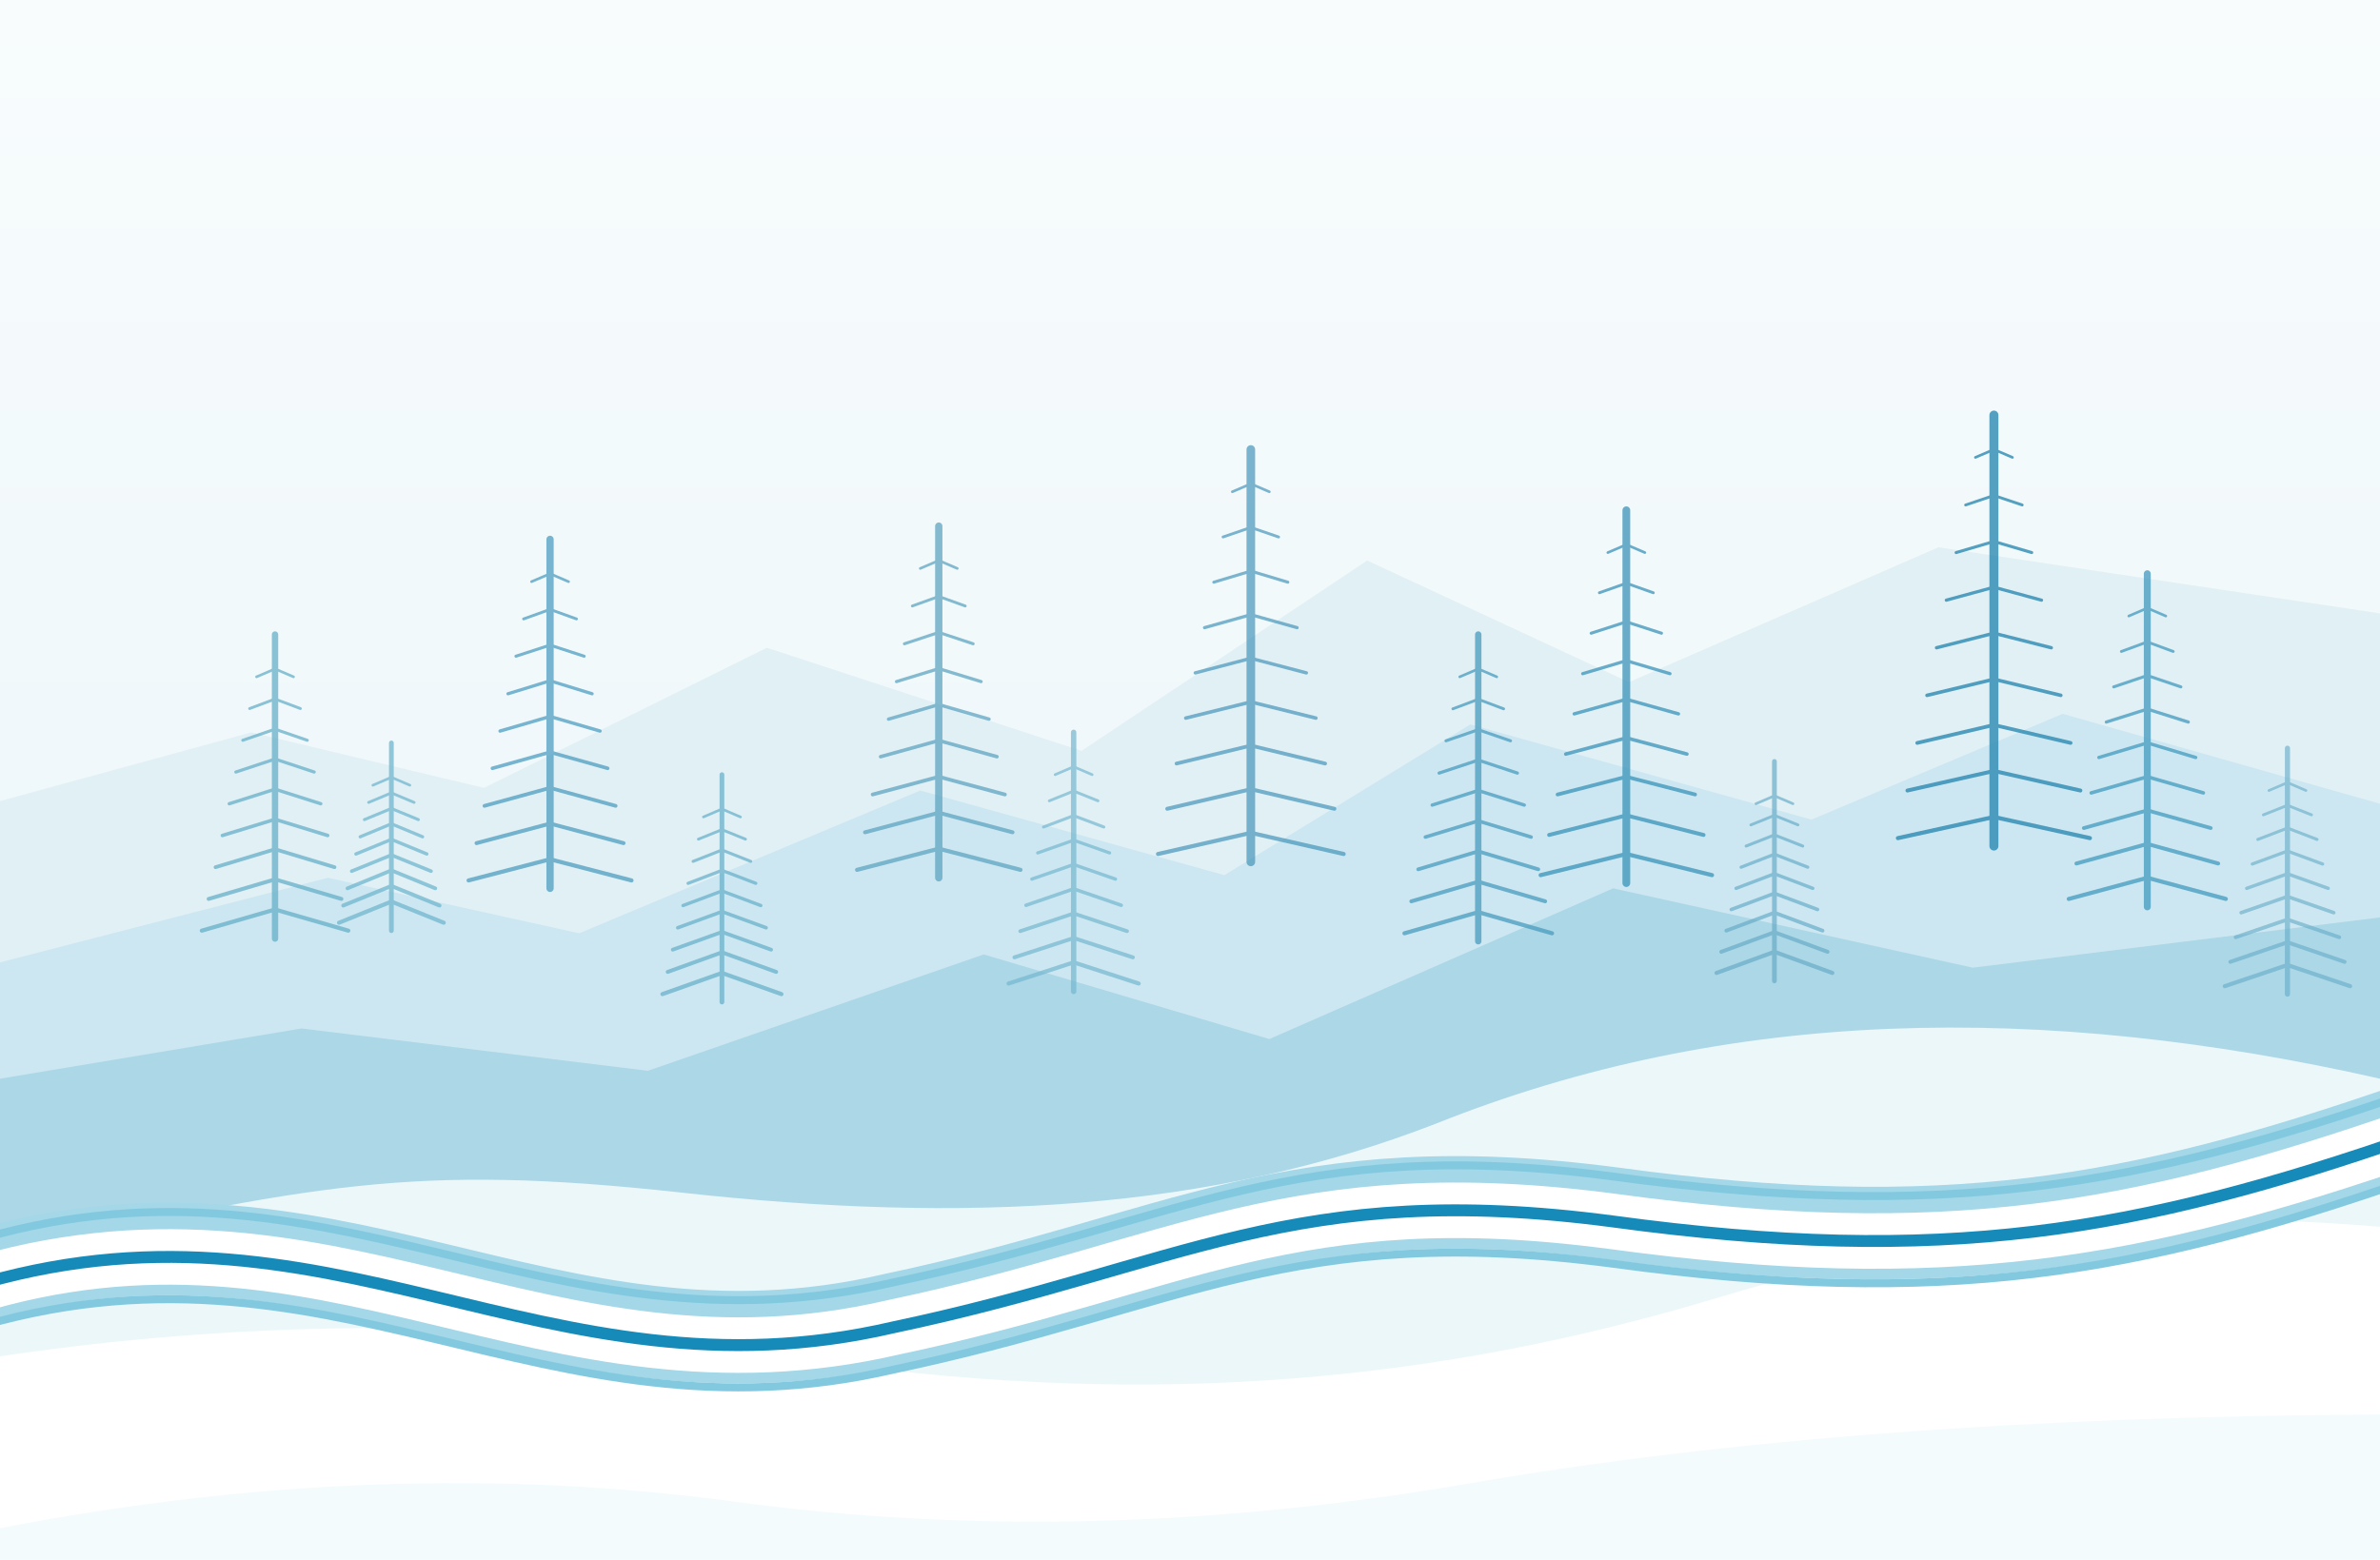
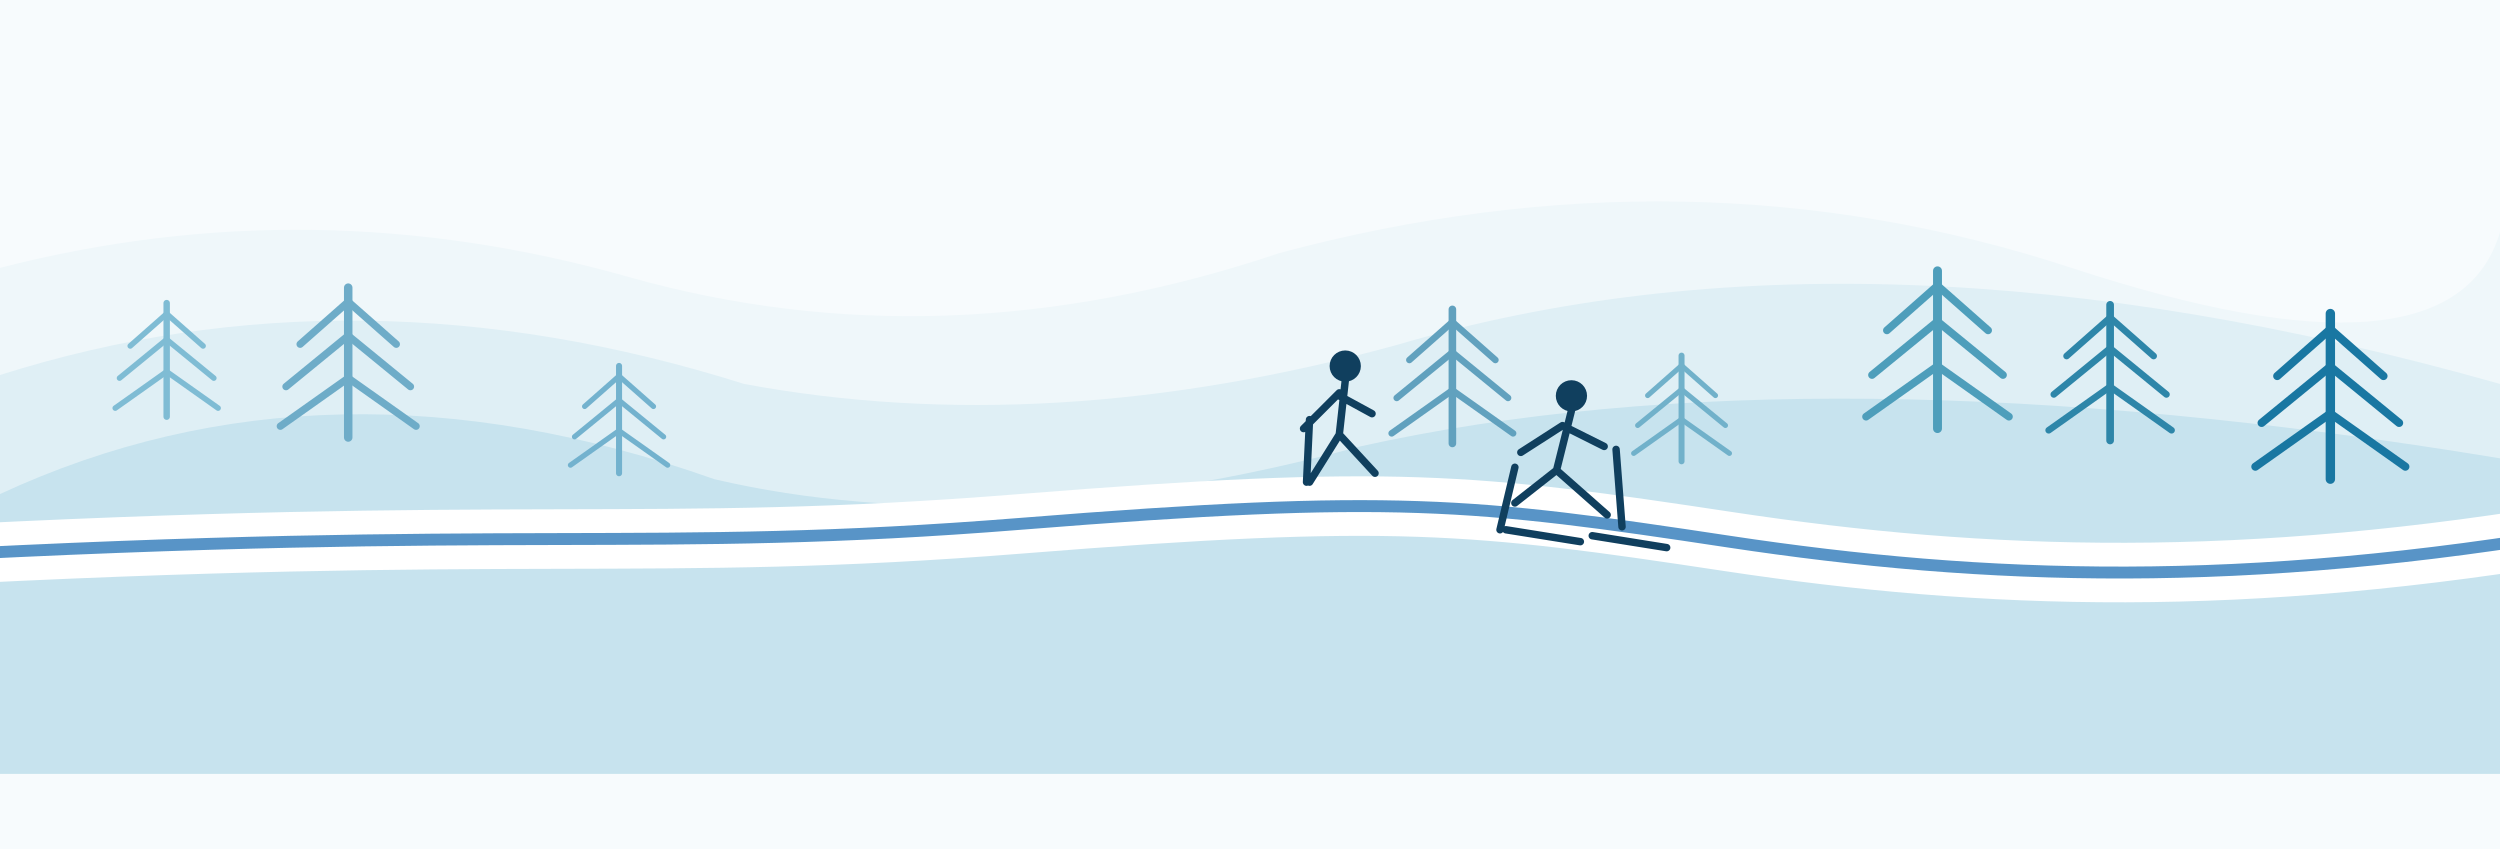
- <svg xmlns="http://www.w3.org/2000/svg" viewBox="0 0 900 590" role="img" aria-labelledby="title desc">
-   <defs>
-     <linearGradient id="winter" x1="0" x2="0" y1="0" y2="1">
-       <stop offset="0" stop-color="#f8fcfd" />
-       <stop offset="1" stop-color="#e7f4f8" />
-     </linearGradient>
-   </defs>
-   <rect width="900" height="590" fill="url(#winter)" />
-   <path d="M0 303 95 277 183 298 290 245 409 284 517 212 616 258 733 207 900 232V590H0Z" fill="#e1f0f5" />
-   <path d="M0 364 124 332 219 353 348 299 463 331 556 274 685 310 780 270 900 304V590H0Z" fill="#cce7f1" />
-   <path d="M0 408 114 389 245 405 372 361 480 393 610 336 746 366 900 347V590H0Z" fill="#acd7e7" />
-   <path d="M0 474c119-26 156-34 257-23 108 12 201 7 286-26 110-44 229-46 357-17v182H0Z" fill="#ecf7fa" />
-   <path d="M0 513c108-16 206-13 311 2 127 18 235 7 338-24 109-33 190-32 251-27v126H0Z" fill="#fff" />
-   <g stroke="#63adc7" opacity="0.73" stroke-linecap="round" fill="none">
-     <path d="M104 355V240" stroke-width="2.40" />
-     <path d="M97.0 256.0 L104 253.0 L111.0 256.0" stroke-width="1.00" />
-     <path d="M94.4 268.0 L104 264.4 L113.6 268.0" stroke-width="1.07" />
-     <path d="M91.8 280.0 L104 275.8 L116.2 280.0" stroke-width="1.14" />
-     <path d="M89.2 292.0 L104 287.1 L118.8 292.0" stroke-width="1.21" />
-     <path d="M86.7 304.0 L104 298.5 L121.3 304.0" stroke-width="1.27" />
-     <path d="M84.1 316.0 L104 309.9 L123.9 316.0" stroke-width="1.34" />
-     <path d="M81.5 328.0 L104 321.2 L126.5 328.0" stroke-width="1.41" />
-     <path d="M78.9 340.0 L104 332.6 L129.1 340.0" stroke-width="1.48" />
-     <path d="M76.3 352.0 L104 344.0 L131.7 352.0" stroke-width="1.55" />
+ <svg xmlns="http://www.w3.org/2000/svg" viewBox="0 90 840 285" role="img" aria-labelledby="title desc">
+   <rect width="840" height="390" fill="#F7FBFD" />
+   <g id="originalni_krajina_Podoubravi">
+     <path d="M0 180 Q105 153 211 183 T430 175 Q568 138 696 180 T840 168 L840 350 L0 350Z" fill="#EFF7FA" />
+     <path d="M0 216 Q120 178 250 219 Q352 238 469 206 Q628 159 840 219 L840 350 L0 350Z" fill="#DFEFF5" />
+     <path d="M0 256 Q110 205 240 251 Q334 273 457 240 Q610 206 840 244 L840 350 L0 350 Z" fill="#C7E3EE" />
+     <path d="M-30 277 C175 266 218 276 343 266 S495 259 581 272 S754 288 870 268" fill="none" stroke="#FFFFFF" stroke-width="20" stroke-linecap="round" />
+     <path d="M-30 277 C175 266 218 276 343 266 S495 259 581 272 S754 288 870 268" fill="none" stroke="#176BB1" stroke-width="4" stroke-linecap="round" opacity=".72" />
+     <g transform="translate(56 230) scale(0.72)">
+       <path d="M0 0 L0 -53" fill="none" stroke="#7FBCD4" stroke-width="3" stroke-linecap="round" />
+       <path d="M0 -48 l-17 15 M0 -48 l17 15 M0 -36 l-22 18 M0 -36 l22 18 M0 -21 l-24 17 M0 -21 l24 17" fill="none" stroke="#7FBCD4" stroke-linecap="round" stroke-width="2.6" />
+     </g>
+     <g transform="translate(117 237) scale(0.95)">
+       <path d="M0 0 L0 -53" fill="none" stroke="#6EACC8" stroke-width="3" stroke-linecap="round" />
+       <path d="M0 -48 l-17 15 M0 -48 l17 15 M0 -36 l-22 18 M0 -36 l22 18 M0 -21 l-24 17 M0 -21 l24 17" fill="none" stroke="#6EACC8" stroke-linecap="round" stroke-width="2.6" />
+     </g>
+     <g transform="translate(208 249) scale(0.68)">
+       <path d="M0 0 L0 -53" fill="none" stroke="#73B2CE" stroke-width="3" stroke-linecap="round" />
+       <path d="M0 -48 l-17 15 M0 -48 l17 15 M0 -36 l-22 18 M0 -36 l22 18 M0 -21 l-24 17 M0 -21 l24 17" fill="none" stroke="#73B2CE" stroke-linecap="round" stroke-width="2.6" />
+     </g>
+     <g transform="translate(488 239) scale(0.85)">
+       <path d="M0 0 L0 -53" fill="none" stroke="#61A1BE" stroke-width="3" stroke-linecap="round" />
+       <path d="M0 -48 l-17 15 M0 -48 l17 15 M0 -36 l-22 18 M0 -36 l22 18 M0 -21 l-24 17 M0 -21 l24 17" fill="none" stroke="#61A1BE" stroke-linecap="round" stroke-width="2.6" />
+     </g>
+     <g transform="translate(565 245) scale(0.67)">
+       <path d="M0 0 L0 -53" fill="none" stroke="#71B1CA" stroke-width="3" stroke-linecap="round" />
+       <path d="M0 -48 l-17 15 M0 -48 l17 15 M0 -36 l-22 18 M0 -36 l22 18 M0 -21 l-24 17 M0 -21 l24 17" fill="none" stroke="#71B1CA" stroke-linecap="round" stroke-width="2.6" />
+     </g>
+     <g transform="translate(651 234) scale(1)">
+       <path d="M0 0 L0 -53" fill="none" stroke="#4E9EBB" stroke-width="3" stroke-linecap="round" />
+       <path d="M0 -48 l-17 15 M0 -48 l17 15 M0 -36 l-22 18 M0 -36 l22 18 M0 -21 l-24 17 M0 -21 l24 17" fill="none" stroke="#4E9EBB" stroke-linecap="round" stroke-width="2.6" />
+     </g>
+     <g transform="translate(709 238) scale(0.86)">
+       <path d="M0 0 L0 -53" fill="none" stroke="#2E86A9" stroke-width="3" stroke-linecap="round" />
+       <path d="M0 -48 l-17 15 M0 -48 l17 15 M0 -36 l-22 18 M0 -36 l22 18 M0 -21 l-24 17 M0 -21 l24 17" fill="none" stroke="#2E86A9" stroke-linecap="round" stroke-width="2.6" />
+     </g>
+     <g transform="translate(783 251) scale(1.05)">
+       <path d="M0 0 L0 -53" fill="none" stroke="#1977A2" stroke-width="3" stroke-linecap="round" />
+       <path d="M0 -48 l-17 15 M0 -48 l17 15 M0 -36 l-22 18 M0 -36 l22 18 M0 -21 l-24 17 M0 -21 l24 17" fill="none" stroke="#1977A2" stroke-linecap="round" stroke-width="2.6" />
+     </g>
+     <g transform="translate(452,240)" stroke="#103F5E" fill="none" stroke-width="2.5" stroke-linecap="round">
+       <circle cx="0" cy="-27" r="4" fill="#103F5E" />
+       <path d="M0 -22 l-2 18 -10 16 M-2 -4 l12 13 M-2 -18 l-12 12 M-2 -17 l11 6 M-12 -9 l-1 21" />
+     </g>
+     <g transform="translate(528,255)" stroke="#103F5E" fill="none" stroke-width="2.5" stroke-linecap="round">
+       <circle cx="0" cy="-32" r="4" fill="#103F5E" />
+       <path d="M0 -27 l-5 20 -14 11 M-5 -7 l17 15 M-3 -22 l-14 9 M-3 -22 l14 7 M-19 -8 l-5 21 M15 -14 l2 26 M-22 13 l25 4 M7 15 l25 4" />
+     </g>
  </g>
-   <g stroke="#70b6cf" opacity="0.75" stroke-linecap="round" fill="none">
-     <path d="M148 352V281" stroke-width="1.80" />
-     <path d="M141.0 297.0 L148 294.0 L155.0 297.0" stroke-width="1.00" />
-     <path d="M139.4 303.5 L148 299.9 L156.6 303.5" stroke-width="1.07" />
-     <path d="M137.8 310.0 L148 305.8 L158.2 310.0" stroke-width="1.14" />
-     <path d="M136.2 316.5 L148 311.6 L159.8 316.5" stroke-width="1.21" />
-     <path d="M134.6 323.0 L148 317.5 L161.4 323.0" stroke-width="1.27" />
-     <path d="M133.0 329.5 L148 323.4 L163.0 329.5" stroke-width="1.34" />
-     <path d="M131.4 336.0 L148 329.2 L164.6 336.0" stroke-width="1.41" />
-     <path d="M129.8 342.5 L148 335.1 L166.2 342.5" stroke-width="1.48" />
-     <path d="M128.2 349.0 L148 341.0 L167.8 349.0" stroke-width="1.55" />
-   </g>
-   <g stroke="#4d9dc0" opacity="0.75" stroke-linecap="round" fill="none">
-     <path d="M208 336V204" stroke-width="2.75" />
-     <path d="M201.0 220.0 L208 217.0 L215.0 220.0" stroke-width="1.00" />
-     <path d="M198.0 234.1 L208 230.5 L218.0 234.1" stroke-width="1.07" />
-     <path d="M195.1 248.2 L208 244.0 L220.9 248.2" stroke-width="1.14" />
-     <path d="M192.1 262.4 L208 257.5 L223.9 262.4" stroke-width="1.21" />
-     <path d="M189.1 276.5 L208 271.0 L226.9 276.5" stroke-width="1.27" />
-     <path d="M186.2 290.6 L208 284.5 L229.8 290.6" stroke-width="1.34" />
-     <path d="M183.2 304.8 L208 298.0 L232.8 304.8" stroke-width="1.41" />
-     <path d="M180.2 318.9 L208 311.5 L235.8 318.9" stroke-width="1.48" />
-     <path d="M177.2 333.0 L208 325.0 L238.8 333.0" stroke-width="1.55" />
-   </g>
-   <g stroke="#63adc7" opacity="0.7" stroke-linecap="round" fill="none">
-     <path d="M273 379V293" stroke-width="1.80" />
-     <path d="M266.0 309.0 L273 306.0 L280.0 309.0" stroke-width="1.00" />
-     <path d="M264.1 317.4 L273 313.8 L281.9 317.4" stroke-width="1.07" />
-     <path d="M262.1 325.8 L273 321.5 L283.9 325.8" stroke-width="1.14" />
-     <path d="M260.2 334.1 L273 329.2 L285.8 334.1" stroke-width="1.21" />
-     <path d="M258.3 342.5 L273 337.0 L287.7 342.5" stroke-width="1.27" />
-     <path d="M256.3 350.9 L273 344.8 L289.7 350.9" stroke-width="1.34" />
-     <path d="M254.4 359.2 L273 352.5 L291.6 359.2" stroke-width="1.41" />
-     <path d="M252.5 367.6 L273 360.2 L293.5 367.6" stroke-width="1.48" />
-     <path d="M250.5 376.0 L273 368.0 L295.5 376.0" stroke-width="1.55" />
-   </g>
-   <g stroke="#559fbe" opacity="0.7" stroke-linecap="round" fill="none">
-     <path d="M355 332V199" stroke-width="2.77" />
-     <path d="M348.0 215.0 L355 212.0 L362.0 215.0" stroke-width="1.00" />
-     <path d="M345.0 229.2 L355 225.6 L365.0 229.2" stroke-width="1.07" />
-     <path d="M342.0 243.5 L355 239.2 L368.0 243.5" stroke-width="1.14" />
-     <path d="M339.0 257.8 L355 252.9 L371.0 257.8" stroke-width="1.21" />
-     <path d="M336.0 272.0 L355 266.5 L374.0 272.0" stroke-width="1.27" />
-     <path d="M333.0 286.2 L355 280.1 L377.0 286.2" stroke-width="1.34" />
-     <path d="M330.0 300.5 L355 293.8 L380.0 300.5" stroke-width="1.41" />
-     <path d="M327.1 314.8 L355 307.4 L382.9 314.8" stroke-width="1.48" />
-     <path d="M324.1 329.0 L355 321.0 L385.9 329.0" stroke-width="1.55" />
-   </g>
-   <g stroke="#76b8d0" opacity="0.72" stroke-linecap="round" fill="none">
-     <path d="M406 375V277" stroke-width="2.04" />
-     <path d="M399.0 293.0 L406 290.0 L413.0 293.0" stroke-width="1.00" />
-     <path d="M396.8 302.9 L406 299.2 L415.2 302.9" stroke-width="1.07" />
-     <path d="M394.6 312.8 L406 308.5 L417.4 312.8" stroke-width="1.14" />
-     <path d="M392.4 322.6 L406 317.8 L419.6 322.6" stroke-width="1.21" />
-     <path d="M390.2 332.5 L406 327.0 L421.8 332.5" stroke-width="1.27" />
-     <path d="M388.0 342.4 L406 336.2 L424.0 342.4" stroke-width="1.34" />
-     <path d="M385.8 352.2 L406 345.5 L426.2 352.2" stroke-width="1.41" />
-     <path d="M383.6 362.1 L406 354.8 L428.4 362.1" stroke-width="1.48" />
-     <path d="M381.4 372.0 L406 364.0 L430.6 372.0" stroke-width="1.55" />
-   </g>
-   <g stroke="#398eb4" opacity="0.65" stroke-linecap="round" fill="none">
-     <path d="M473 326V170" stroke-width="3.25" />
-     <path d="M466.0 186.0 L473 183.0 L480.0 186.0" stroke-width="1.00" />
-     <path d="M462.5 203.1 L473 199.5 L483.5 203.1" stroke-width="1.07" />
-     <path d="M459.0 220.2 L473 216.0 L487.0 220.2" stroke-width="1.14" />
-     <path d="M455.5 237.4 L473 232.5 L490.5 237.4" stroke-width="1.21" />
-     <path d="M452.0 254.5 L473 249.0 L494.0 254.5" stroke-width="1.27" />
-     <path d="M448.4 271.6 L473 265.5 L497.6 271.6" stroke-width="1.34" />
-     <path d="M444.9 288.8 L473 282.0 L501.1 288.8" stroke-width="1.41" />
-     <path d="M441.4 305.9 L473 298.5 L504.6 305.9" stroke-width="1.48" />
-     <path d="M437.9 323.0 L473 315.0 L508.1 323.0" stroke-width="1.55" />
-   </g>
-   <g stroke="#50a0c1" opacity="0.8" stroke-linecap="round" fill="none">
-     <path d="M559 356V240" stroke-width="2.42" />
-     <path d="M552.0 256.0 L559 253.0 L566.0 256.0" stroke-width="1.00" />
-     <path d="M549.4 268.1 L559 264.5 L568.6 268.1" stroke-width="1.07" />
-     <path d="M546.8 280.2 L559 276.0 L571.2 280.2" stroke-width="1.14" />
-     <path d="M544.2 292.4 L559 287.5 L573.8 292.4" stroke-width="1.21" />
-     <path d="M541.6 304.5 L559 299.0 L576.4 304.5" stroke-width="1.27" />
-     <path d="M539.0 316.6 L559 310.5 L579.0 316.6" stroke-width="1.34" />
-     <path d="M536.3 328.8 L559 322.0 L581.7 328.8" stroke-width="1.41" />
-     <path d="M533.7 340.9 L559 333.5 L584.3 340.9" stroke-width="1.48" />
-     <path d="M531.1 353.0 L559 345.0 L586.9 353.0" stroke-width="1.55" />
-   </g>
-   <g stroke="#2d8cb5" opacity="0.7" stroke-linecap="round" fill="none">
-     <path d="M615 334V193" stroke-width="2.94" />
-     <path d="M608.0 209.0 L615 206.0 L622.0 209.0" stroke-width="1.00" />
-     <path d="M604.8 224.2 L615 220.6 L625.2 224.2" stroke-width="1.07" />
-     <path d="M601.7 239.5 L615 235.2 L628.3 239.5" stroke-width="1.14" />
-     <path d="M598.5 254.8 L615 249.9 L631.5 254.8" stroke-width="1.21" />
-     <path d="M595.3 270.0 L615 264.5 L634.7 270.0" stroke-width="1.27" />
-     <path d="M592.1 285.2 L615 279.1 L637.9 285.2" stroke-width="1.34" />
-     <path d="M589.0 300.5 L615 293.8 L641.0 300.5" stroke-width="1.41" />
-     <path d="M585.8 315.8 L615 308.4 L644.2 315.8" stroke-width="1.48" />
-     <path d="M582.6 331.0 L615 323.0 L647.4 331.0" stroke-width="1.55" />
-   </g>
-   <g stroke="#65abc7" opacity="0.68" stroke-linecap="round" fill="none">
-     <path d="M671 371V288" stroke-width="1.80" />
-     <path d="M664.0 304.0 L671 301.0 L678.0 304.0" stroke-width="1.00" />
-     <path d="M662.1 312.0 L671 308.4 L679.9 312.0" stroke-width="1.07" />
-     <path d="M660.3 320.0 L671 315.8 L681.7 320.0" stroke-width="1.14" />
-     <path d="M658.4 328.0 L671 323.1 L683.6 328.0" stroke-width="1.21" />
-     <path d="M656.5 336.0 L671 330.5 L685.5 336.0" stroke-width="1.27" />
-     <path d="M654.7 344.0 L671 337.9 L687.3 344.0" stroke-width="1.34" />
-     <path d="M652.8 352.0 L671 345.2 L689.2 352.0" stroke-width="1.41" />
-     <path d="M650.9 360.0 L671 352.6 L691.1 360.0" stroke-width="1.48" />
-     <path d="M649.1 368.0 L671 360.0 L692.9 368.0" stroke-width="1.55" />
-   </g>
-   <g stroke="#2786af" opacity="0.78" stroke-linecap="round" fill="none">
-     <path d="M754 320V157" stroke-width="3.40" />
-     <path d="M747.0 173.0 L754 170.0 L761.0 173.0" stroke-width="1.00" />
-     <path d="M743.3 191.0 L754 187.4 L764.7 191.0" stroke-width="1.07" />
-     <path d="M739.7 209.0 L754 204.8 L768.3 209.0" stroke-width="1.14" />
-     <path d="M736.0 227.0 L754 222.1 L772.0 227.0" stroke-width="1.21" />
-     <path d="M732.3 245.0 L754 239.5 L775.7 245.0" stroke-width="1.27" />
-     <path d="M728.7 263.0 L754 256.9 L779.3 263.0" stroke-width="1.34" />
-     <path d="M725.0 281.0 L754 274.2 L783.0 281.0" stroke-width="1.41" />
-     <path d="M721.3 299.0 L754 291.6 L786.7 299.0" stroke-width="1.48" />
-     <path d="M717.7 317.0 L754 309.0 L790.3 317.0" stroke-width="1.55" />
-   </g>
-   <g stroke="#419abf" opacity="0.75" stroke-linecap="round" fill="none">
-     <path d="M812 343V217" stroke-width="2.62" />
-     <path d="M805.0 233.0 L812 230.0 L819.0 233.0" stroke-width="1.00" />
-     <path d="M802.2 246.4 L812 242.8 L821.8 246.4" stroke-width="1.07" />
-     <path d="M799.3 259.8 L812 255.5 L824.7 259.8" stroke-width="1.14" />
-     <path d="M796.5 273.1 L812 268.2 L827.5 273.1" stroke-width="1.21" />
-     <path d="M793.7 286.5 L812 281.0 L830.3 286.5" stroke-width="1.27" />
-     <path d="M790.8 299.9 L812 293.8 L833.2 299.9" stroke-width="1.34" />
-     <path d="M788.0 313.2 L812 306.5 L836.0 313.2" stroke-width="1.41" />
-     <path d="M785.2 326.6 L812 319.2 L838.8 326.6" stroke-width="1.48" />
-     <path d="M782.3 340.0 L812 332.0 L841.7 340.0" stroke-width="1.55" />
-   </g>
-   <g stroke="#65abc7" opacity="0.62" stroke-linecap="round" fill="none">
-     <path d="M865 376V283" stroke-width="1.94" />
-     <path d="M858.0 299.0 L865 296.0 L872.0 299.0" stroke-width="1.00" />
-     <path d="M855.9 308.2 L865 304.6 L874.1 308.2" stroke-width="1.07" />
-     <path d="M853.8 317.5 L865 313.2 L876.2 317.5" stroke-width="1.14" />
-     <path d="M851.7 326.8 L865 321.9 L878.3 326.8" stroke-width="1.21" />
-     <path d="M849.6 336.0 L865 330.5 L880.4 336.0" stroke-width="1.27" />
-     <path d="M847.5 345.2 L865 339.1 L882.5 345.2" stroke-width="1.34" />
-     <path d="M845.4 354.5 L865 347.8 L884.6 354.5" stroke-width="1.41" />
-     <path d="M843.4 363.8 L865 356.4 L886.6 363.8" stroke-width="1.48" />
-     <path d="M841.3 373.0 L865 365.0 L888.7 373.0" stroke-width="1.55" />
-   </g>
-   <path d="M-12 484 C124 442 205 530 338 499 C447 476 489 443 610 459 C735 476 808 463 912 427" stroke="#a4d7e8" stroke-width="35" fill="none" stroke-linecap="round" />
-   <path d="M-12 487 C124 445 205 533 338 502 C447 479 489 446 610 462 C735 479 808 466 912 430" stroke="#fff" stroke-width="21" fill="none" stroke-linecap="round" />
-   <path d="M-12 487 C124 445 205 533 338 502 C447 479 489 446 610 462 C735 479 808 466 912 430" stroke="#168ab9" stroke-width="4.5" fill="none" stroke-linecap="round" />
-   <path d="M-12 503 C124 461 205 549 338 518 C447 495 489 462 610 478 C735 495 808 482 912 446" stroke="#82c9df" stroke-width="3" fill="none" stroke-linecap="round" />
-   <path d="M-12 470 C124 428 205 516 338 485 C447 462 489 429 610 445 C735 462 808 449 912 413" stroke="#82c9df" stroke-width="3" fill="none" stroke-linecap="round" />
-   <path d="M0 578Q145 550 278 568T556 561T900 535V590H0Z" fill="#f4fbfd" />
</svg>
